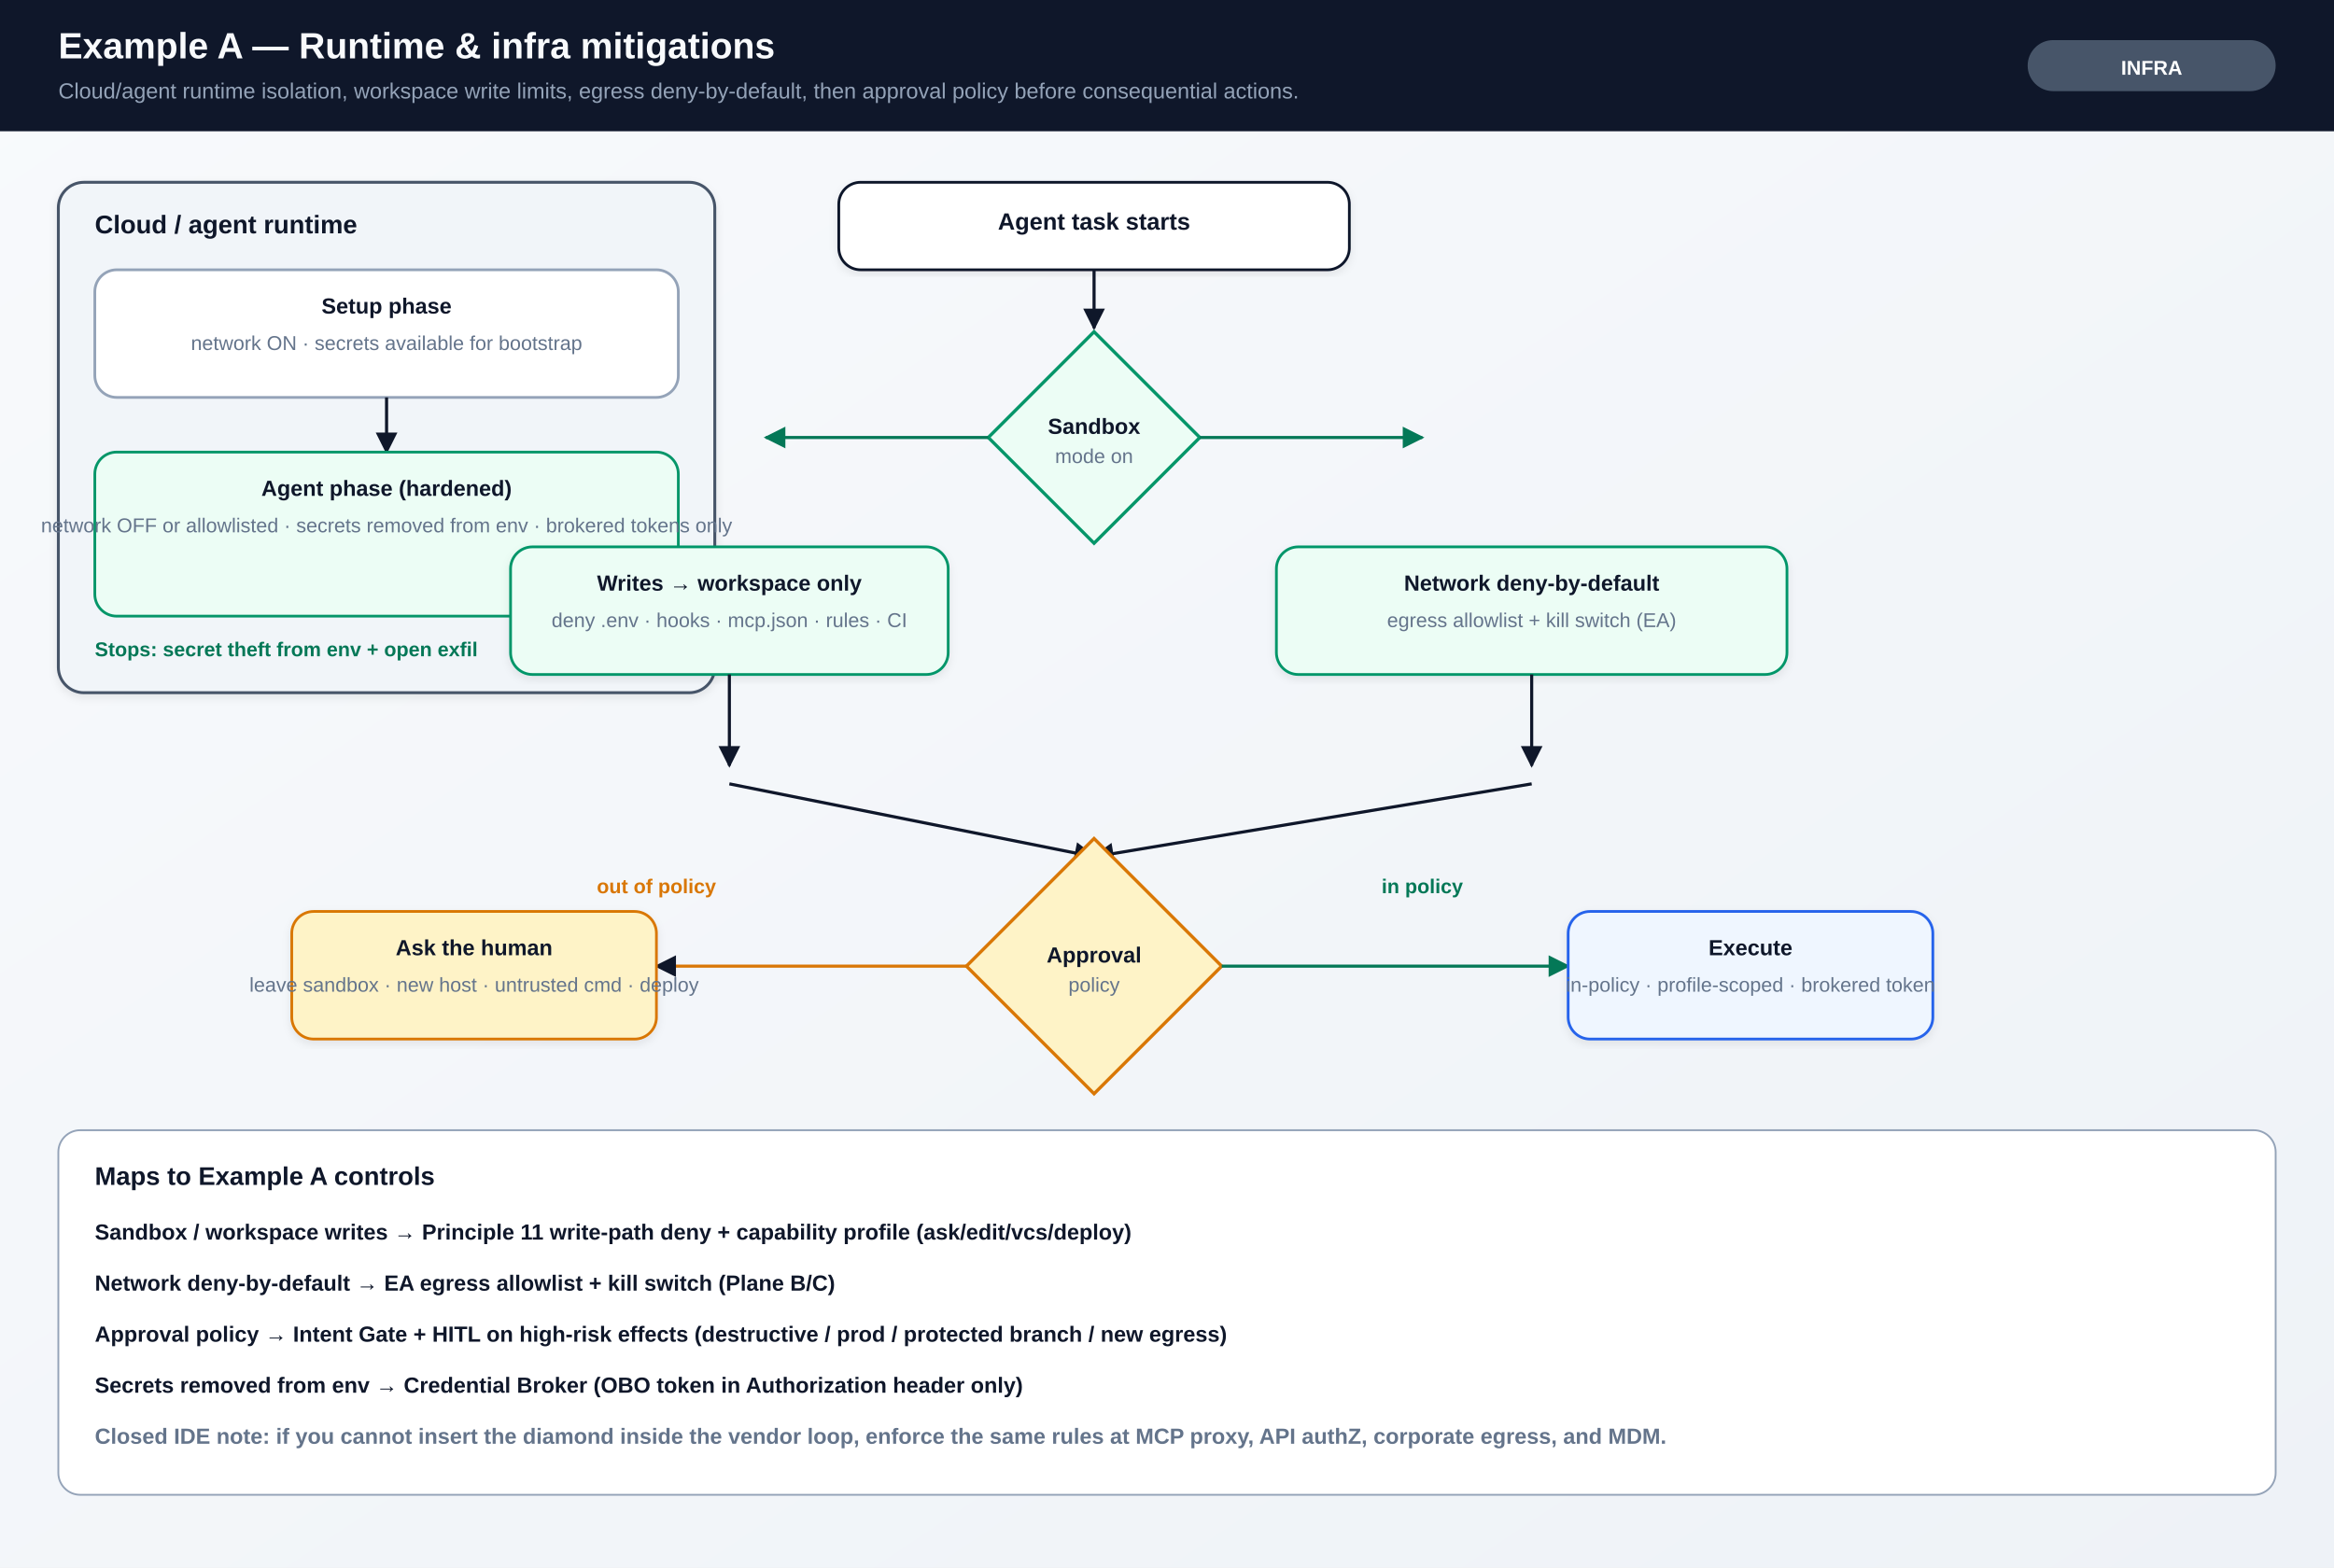
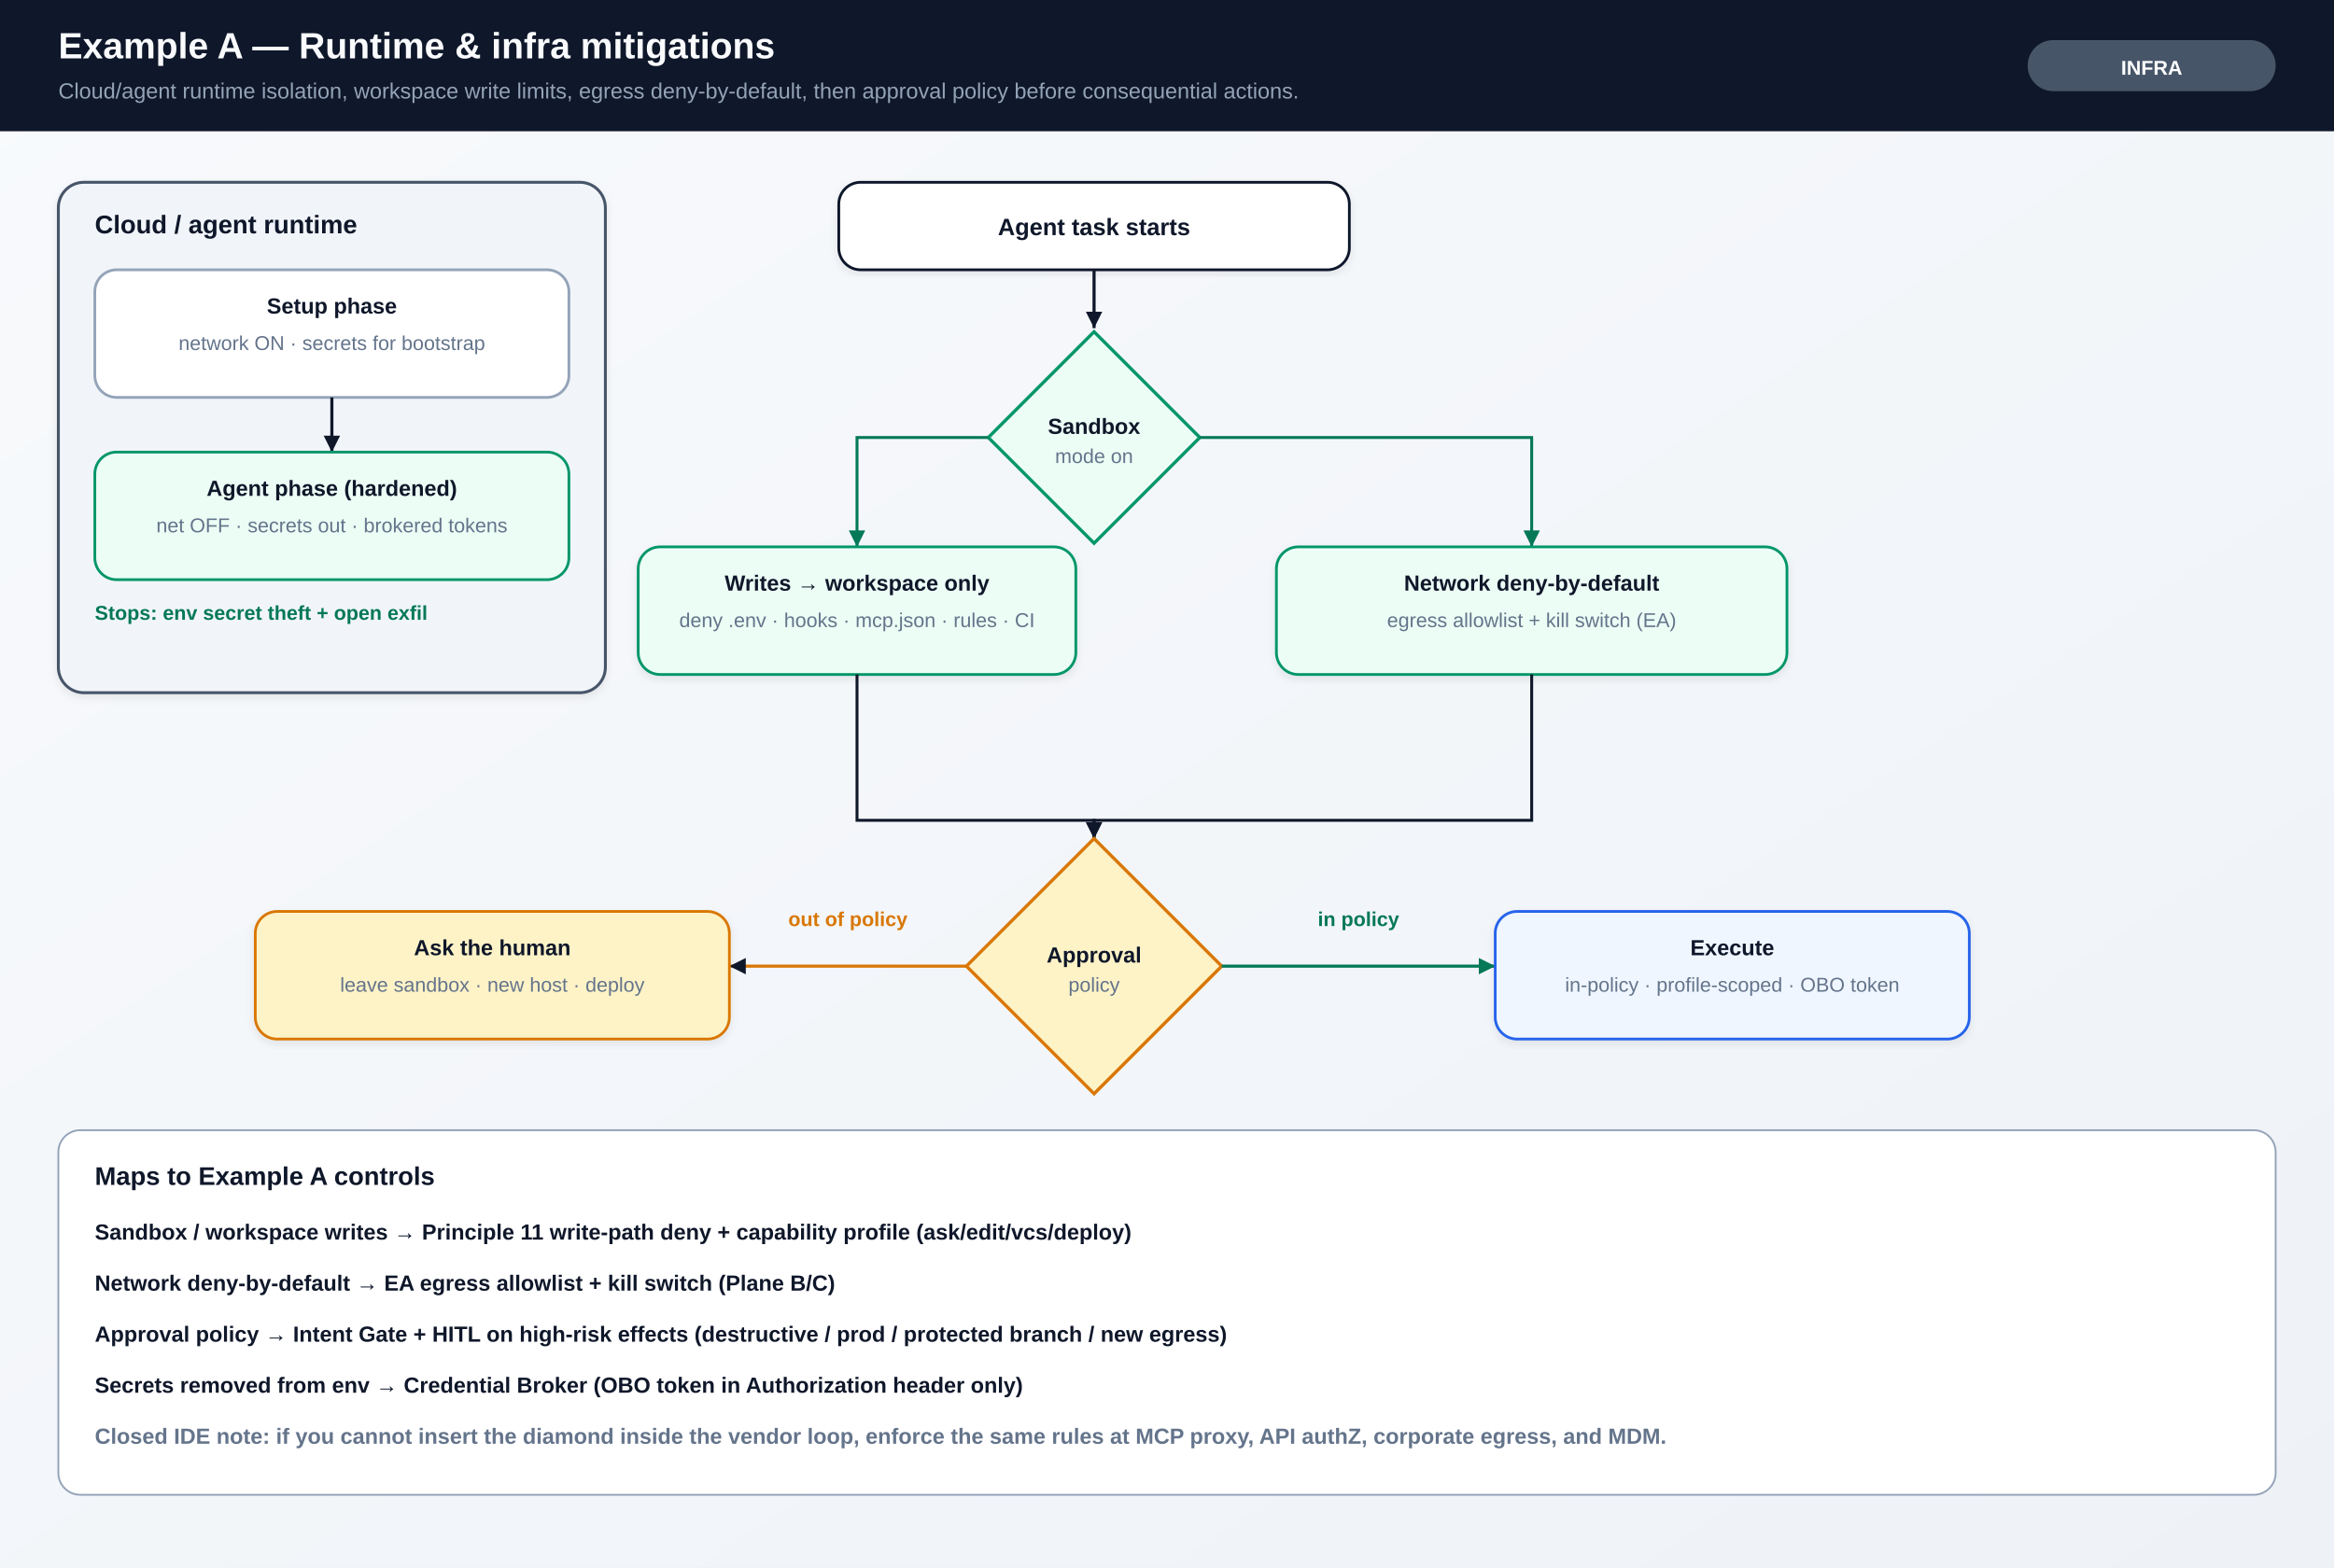
<svg xmlns="http://www.w3.org/2000/svg" width="1280" height="860" viewBox="0 0 1280 860">
  <defs>
-     <marker id="a11arr" viewBox="0 0 10 10" refX="9" refY="5" markerWidth="7" markerHeight="7" orient="auto-start-reverse">
+     <marker id="a11arr" markerUnits="userSpaceOnUse" viewBox="0 0 10 10" refX="10" refY="5" markerWidth="9" markerHeight="9" orient="auto">
      <path d="M 0 0 L 10 5 L 0 10 z" fill="#0F172A" />
    </marker>
-     <marker id="a11arrG" viewBox="0 0 10 10" refX="9" refY="5" markerWidth="7" markerHeight="7" orient="auto-start-reverse">
+     <marker id="a11arrG" markerUnits="userSpaceOnUse" viewBox="0 0 10 10" refX="10" refY="5" markerWidth="9" markerHeight="9" orient="auto">
      <path d="M 0 0 L 10 5 L 0 10 z" fill="#047857" />
    </marker>
-     <marker id="a11arrR" viewBox="0 0 10 10" refX="9" refY="5" markerWidth="7" markerHeight="7" orient="auto-start-reverse">
+     <marker id="a11arrR" markerUnits="userSpaceOnUse" viewBox="0 0 10 10" refX="10" refY="5" markerWidth="9" markerHeight="9" orient="auto">
      <path d="M 0 0 L 10 5 L 0 10 z" fill="#B91C1C" />
    </marker>
    <filter id="a11soft" x="-8%" y="-8%" width="116%" height="116%">
      <feDropShadow dx="0" dy="2" stdDeviation="2.5" flood-color="#0F172A" flood-opacity="0.08" />
    </filter>
    <linearGradient id="a11bg" x1="0" y1="0" x2="1" y2="1">
      <stop offset="0%" stop-color="#F8FAFC" />
      <stop offset="100%" stop-color="#EEF2F7" />
    </linearGradient>
  </defs>
  <rect width="1280" height="860" fill="url(#a11bg)" />
  <rect width="1280" height="72" fill="#0F172A" />
  <text x="32" y="32" font-family="Segoe UI, Helvetica Neue, Arial, sans-serif" font-size="20" font-weight="700" fill="#F8FAFC">Example A — Runtime &amp; infra mitigations</text>
  <text x="32" y="54" font-family="Segoe UI, Helvetica Neue, Arial, sans-serif" font-size="12" fill="#94A3B8">Cloud/agent runtime isolation, workspace write limits, egress deny-by-default, then approval policy before consequential actions.</text>
  <rect x="1112" y="22" rx="14" width="136" height="28" fill="#475569" />
  <text x="1180" y="41" text-anchor="middle" font-family="Segoe UI, Helvetica Neue, Arial, sans-serif" font-size="11" font-weight="700" fill="#fff">INFRA</text>
-   <rect x="32" y="100" width="360" height="280" rx="14" fill="#F1F5F9" stroke="#475569" stroke-width="1.6" filter="url(#a11soft)" />
+   <rect x="32" y="100" width="300" height="280" rx="14" fill="#F1F5F9" stroke="#475569" stroke-width="1.6" filter="url(#a11soft)" />
  <text x="52" y="128" text-anchor="start" font-family="Segoe UI, Helvetica Neue, Arial, sans-serif" font-size="14" font-weight="800" fill="#0F172A">Cloud / agent runtime</text>
-   <rect x="52" y="148" width="320" height="70" rx="12" fill="#FFFFFF" stroke="#94A3B8" stroke-width="1.5" />
-   <text x="212.0" y="172" text-anchor="middle" font-family="Segoe UI, Helvetica Neue, Arial, sans-serif" font-size="12" font-weight="700" fill="#0F172A">Setup phase</text>
-   <text x="212.0" y="192" text-anchor="middle" font-family="Segoe UI, Helvetica Neue, Arial, sans-serif" font-size="11" fill="#64748B">network ON · secrets available for bootstrap</text>
-   <path d="M212,218 L212,248" fill="none" stroke="#0F172A" stroke-width="1.7" marker-end="url(#a11arr)" />
-   <rect x="52" y="248" width="320" height="90" rx="12" fill="#ECFDF5" stroke="#059669" stroke-width="1.5" />
-   <text x="212.0" y="272" text-anchor="middle" font-family="Segoe UI, Helvetica Neue, Arial, sans-serif" font-size="12" font-weight="700" fill="#0F172A">Agent phase (hardened)</text>
-   <text x="212.0" y="292" text-anchor="middle" font-family="Segoe UI, Helvetica Neue, Arial, sans-serif" font-size="11" fill="#64748B">network OFF or allowlisted · secrets removed from env · brokered tokens only</text>
-   <text x="52" y="360" text-anchor="start" font-family="Segoe UI, Helvetica Neue, Arial, sans-serif" font-size="11" font-weight="600" fill="#047857">Stops: secret theft from env + open exfil</text>
+   <rect x="52" y="148" width="260" height="70" rx="12" fill="#FFFFFF" stroke="#94A3B8" stroke-width="1.5" />
+   <text x="182.0" y="172" text-anchor="middle" font-family="Segoe UI, Helvetica Neue, Arial, sans-serif" font-size="12" font-weight="700" fill="#0F172A">Setup phase</text>
+   <text x="182.0" y="192" text-anchor="middle" font-family="Segoe UI, Helvetica Neue, Arial, sans-serif" font-size="11" fill="#64748B">network ON · secrets for bootstrap</text>
+   <path d="M182,218 L182,248" fill="none" stroke="#0F172A" stroke-width="1.7" marker-end="url(#a11arr)" />
+   <rect x="52" y="248" width="260" height="70" rx="12" fill="#ECFDF5" stroke="#059669" stroke-width="1.5" />
+   <text x="182.0" y="272" text-anchor="middle" font-family="Segoe UI, Helvetica Neue, Arial, sans-serif" font-size="12" font-weight="700" fill="#0F172A">Agent phase (hardened)</text>
+   <text x="182.0" y="292" text-anchor="middle" font-family="Segoe UI, Helvetica Neue, Arial, sans-serif" font-size="11" fill="#64748B">net OFF · secrets out · brokered tokens</text>
+   <text x="52" y="340" text-anchor="start" font-family="Segoe UI, Helvetica Neue, Arial, sans-serif" font-size="11" font-weight="600" fill="#047857">Stops: env secret theft + open exfil</text>
  <rect x="460" y="100" width="280" height="48" rx="12" fill="#FFFFFF" stroke="#0F172A" stroke-width="1.5" filter="url(#a11soft)" />
-   <text x="600.0" y="126" text-anchor="middle" font-family="Segoe UI, Helvetica Neue, Arial, sans-serif" font-size="13" font-weight="700" fill="#0F172A">Agent task starts</text>
+   <text x="600.0" y="129" text-anchor="middle" font-family="Segoe UI, Helvetica Neue, Arial, sans-serif" font-size="13" font-weight="700" fill="#0F172A">Agent task starts</text>
  <path d="M600,148 L600,180" fill="none" stroke="#0F172A" stroke-width="1.7" marker-end="url(#a11arr)" />
  <polygon points="600,182 658,240 600,298 542,240" fill="#ECFDF5" stroke="#059669" stroke-width="1.8" />
  <text x="600" y="238" text-anchor="middle" font-family="Segoe UI, Helvetica Neue, Arial, sans-serif" font-size="12" font-weight="700" fill="#0F172A">Sandbox</text>
  <text x="600" y="254" text-anchor="middle" font-family="Segoe UI, Helvetica Neue, Arial, sans-serif" font-size="11" fill="#64748B">mode on</text>
-   <path d="M542,240 L420,240" fill="none" stroke="#047857" stroke-width="1.7" marker-end="url(#a11arrG)" />
-   <path d="M658,240 L780,240" fill="none" stroke="#047857" stroke-width="1.7" marker-end="url(#a11arrG)" />
-   <rect x="280" y="300" width="240" height="70" rx="12" fill="#ECFDF5" stroke="#059669" stroke-width="1.5" filter="url(#a11soft)" />
-   <text x="400.0" y="324" text-anchor="middle" font-family="Segoe UI, Helvetica Neue, Arial, sans-serif" font-size="12" font-weight="700" fill="#0F172A">Writes → workspace only</text>
-   <text x="400.0" y="344" text-anchor="middle" font-family="Segoe UI, Helvetica Neue, Arial, sans-serif" font-size="11" fill="#64748B">deny .env · hooks · mcp.json · rules · CI</text>
+   <path d="M542,240 L470,240 L470,300" fill="none" stroke="#047857" stroke-width="1.6" marker-end="url(#a11arrG)" />
+   <path d="M658,240 L840,240 L840,300" fill="none" stroke="#047857" stroke-width="1.6" marker-end="url(#a11arrG)" />
+   <rect x="350" y="300" width="240" height="70" rx="12" fill="#ECFDF5" stroke="#059669" stroke-width="1.5" filter="url(#a11soft)" />
+   <text x="470.0" y="324" text-anchor="middle" font-family="Segoe UI, Helvetica Neue, Arial, sans-serif" font-size="12" font-weight="700" fill="#0F172A">Writes → workspace only</text>
+   <text x="470.0" y="344" text-anchor="middle" font-family="Segoe UI, Helvetica Neue, Arial, sans-serif" font-size="11" fill="#64748B">deny .env · hooks · mcp.json · rules · CI</text>
  <rect x="700" y="300" width="280" height="70" rx="12" fill="#ECFDF5" stroke="#059669" stroke-width="1.5" filter="url(#a11soft)" />
  <text x="840.0" y="324" text-anchor="middle" font-family="Segoe UI, Helvetica Neue, Arial, sans-serif" font-size="12" font-weight="700" fill="#0F172A">Network deny-by-default</text>
  <text x="840.0" y="344" text-anchor="middle" font-family="Segoe UI, Helvetica Neue, Arial, sans-serif" font-size="11" fill="#64748B">egress allowlist + kill switch (EA)</text>
-   <path d="M400,370 L400,420" fill="none" stroke="#0F172A" stroke-width="1.7" marker-end="url(#a11arr)" />
-   <path d="M840,370 L840,420" fill="none" stroke="#0F172A" stroke-width="1.7" marker-end="url(#a11arr)" />
-   <path d="M400,430 L600,470" fill="none" stroke="#0F172A" stroke-width="1.7" marker-end="url(#a11arr)" />
-   <path d="M840,430 L600,470" fill="none" stroke="#0F172A" stroke-width="1.7" marker-end="url(#a11arr)" />
+   <path d="M470,370 V450 H600 V460" fill="none" stroke="#0F172A" stroke-width="1.6" marker-end="url(#a11arr)" />
+   <path d="M840,370 V450 H600 V460" fill="none" stroke="#0F172A" stroke-width="1.6" marker-end="url(#a11arr)" />
  <polygon points="600,460 670,530 600,600 530,530" fill="#FEF3C7" stroke="#D97706" stroke-width="1.8" />
  <text x="600" y="528" text-anchor="middle" font-family="Segoe UI, Helvetica Neue, Arial, sans-serif" font-size="12" font-weight="700" fill="#0F172A">Approval</text>
  <text x="600" y="544" text-anchor="middle" font-family="Segoe UI, Helvetica Neue, Arial, sans-serif" font-size="11" fill="#64748B">policy</text>
-   <path d="M530,530 L360,530" fill="none" stroke="#D97706" stroke-width="1.7" marker-end="url(#a11arr)" />
-   <rect x="160" y="500" width="200" height="70" rx="12" fill="#FEF3C7" stroke="#D97706" stroke-width="1.5" filter="url(#a11soft)" />
-   <text x="260.0" y="524" text-anchor="middle" font-family="Segoe UI, Helvetica Neue, Arial, sans-serif" font-size="12" font-weight="700" fill="#0F172A">Ask the human</text>
-   <text x="260.0" y="544" text-anchor="middle" font-family="Segoe UI, Helvetica Neue, Arial, sans-serif" font-size="11" fill="#64748B">leave sandbox · new host · untrusted cmd · deploy</text>
-   <path d="M670,530 L860,530" fill="none" stroke="#047857" stroke-width="1.7" marker-end="url(#a11arrG)" />
-   <rect x="860" y="500" width="200" height="70" rx="12" fill="#EFF6FF" stroke="#2563EB" stroke-width="1.5" filter="url(#a11soft)" />
-   <text x="960.0" y="524" text-anchor="middle" font-family="Segoe UI, Helvetica Neue, Arial, sans-serif" font-size="12" font-weight="700" fill="#0F172A">Execute</text>
-   <text x="960.0" y="544" text-anchor="middle" font-family="Segoe UI, Helvetica Neue, Arial, sans-serif" font-size="11" fill="#64748B">in-policy · profile-scoped · brokered token</text>
-   <text x="360" y="490" text-anchor="middle" font-family="Segoe UI, Helvetica Neue, Arial, sans-serif" font-size="11" font-weight="600" fill="#D97706">out of policy</text>
-   <text x="780" y="490" text-anchor="middle" font-family="Segoe UI, Helvetica Neue, Arial, sans-serif" font-size="11" font-weight="600" fill="#047857">in policy</text>
+   <path d="M530,530 L400,530" fill="none" stroke="#D97706" stroke-width="1.7" marker-end="url(#a11arr)" />
+   <rect x="140" y="500" width="260" height="70" rx="12" fill="#FEF3C7" stroke="#D97706" stroke-width="1.5" filter="url(#a11soft)" />
+   <text x="270.0" y="524" text-anchor="middle" font-family="Segoe UI, Helvetica Neue, Arial, sans-serif" font-size="12" font-weight="700" fill="#0F172A">Ask the human</text>
+   <text x="270.0" y="544" text-anchor="middle" font-family="Segoe UI, Helvetica Neue, Arial, sans-serif" font-size="11" fill="#64748B">leave sandbox · new host · deploy</text>
+   <path d="M670,530 L820,530" fill="none" stroke="#047857" stroke-width="1.7" marker-end="url(#a11arrG)" />
+   <rect x="820" y="500" width="260" height="70" rx="12" fill="#EFF6FF" stroke="#2563EB" stroke-width="1.5" filter="url(#a11soft)" />
+   <text x="950.0" y="524" text-anchor="middle" font-family="Segoe UI, Helvetica Neue, Arial, sans-serif" font-size="12" font-weight="700" fill="#0F172A">Execute</text>
+   <text x="950.0" y="544" text-anchor="middle" font-family="Segoe UI, Helvetica Neue, Arial, sans-serif" font-size="11" fill="#64748B">in-policy · profile-scoped · OBO token</text>
+   <text x="465" y="508" text-anchor="middle" font-family="Segoe UI, Helvetica Neue, Arial, sans-serif" font-size="11" font-weight="600" fill="#D97706">out of policy</text>
+   <text x="745" y="508" text-anchor="middle" font-family="Segoe UI, Helvetica Neue, Arial, sans-serif" font-size="11" font-weight="600" fill="#047857">in policy</text>
  <rect x="32" y="620" width="1216" height="200" rx="12" fill="#FFFFFF" stroke="#94A3B8" />
  <text x="52" y="650" text-anchor="start" font-family="Segoe UI, Helvetica Neue, Arial, sans-serif" font-size="14" font-weight="800" fill="#0F172A">Maps to Example A controls</text>
  <text x="52" y="680" text-anchor="start" font-family="Segoe UI, Helvetica Neue, Arial, sans-serif" font-size="12" font-weight="600" fill="#0F172A">Sandbox / workspace writes  →  Principle 11 write-path deny + capability profile (ask/edit/vcs/deploy)</text>
  <text x="52" y="708" text-anchor="start" font-family="Segoe UI, Helvetica Neue, Arial, sans-serif" font-size="12" font-weight="600" fill="#0F172A">Network deny-by-default      →  EA egress allowlist + kill switch (Plane B/C)</text>
  <text x="52" y="736" text-anchor="start" font-family="Segoe UI, Helvetica Neue, Arial, sans-serif" font-size="12" font-weight="600" fill="#0F172A">Approval policy              →  Intent Gate + HITL on high-risk effects (destructive / prod / protected branch / new egress)</text>
  <text x="52" y="764" text-anchor="start" font-family="Segoe UI, Helvetica Neue, Arial, sans-serif" font-size="12" font-weight="600" fill="#0F172A">Secrets removed from env    →  Credential Broker (OBO token in Authorization header only)</text>
  <text x="52" y="792" text-anchor="start" font-family="Segoe UI, Helvetica Neue, Arial, sans-serif" font-size="12" font-weight="600" fill="#64748B">Closed IDE note: if you cannot insert the diamond inside the vendor loop, enforce the same rules at MCP proxy, API authZ, corporate egress, and MDM.</text>
</svg>
